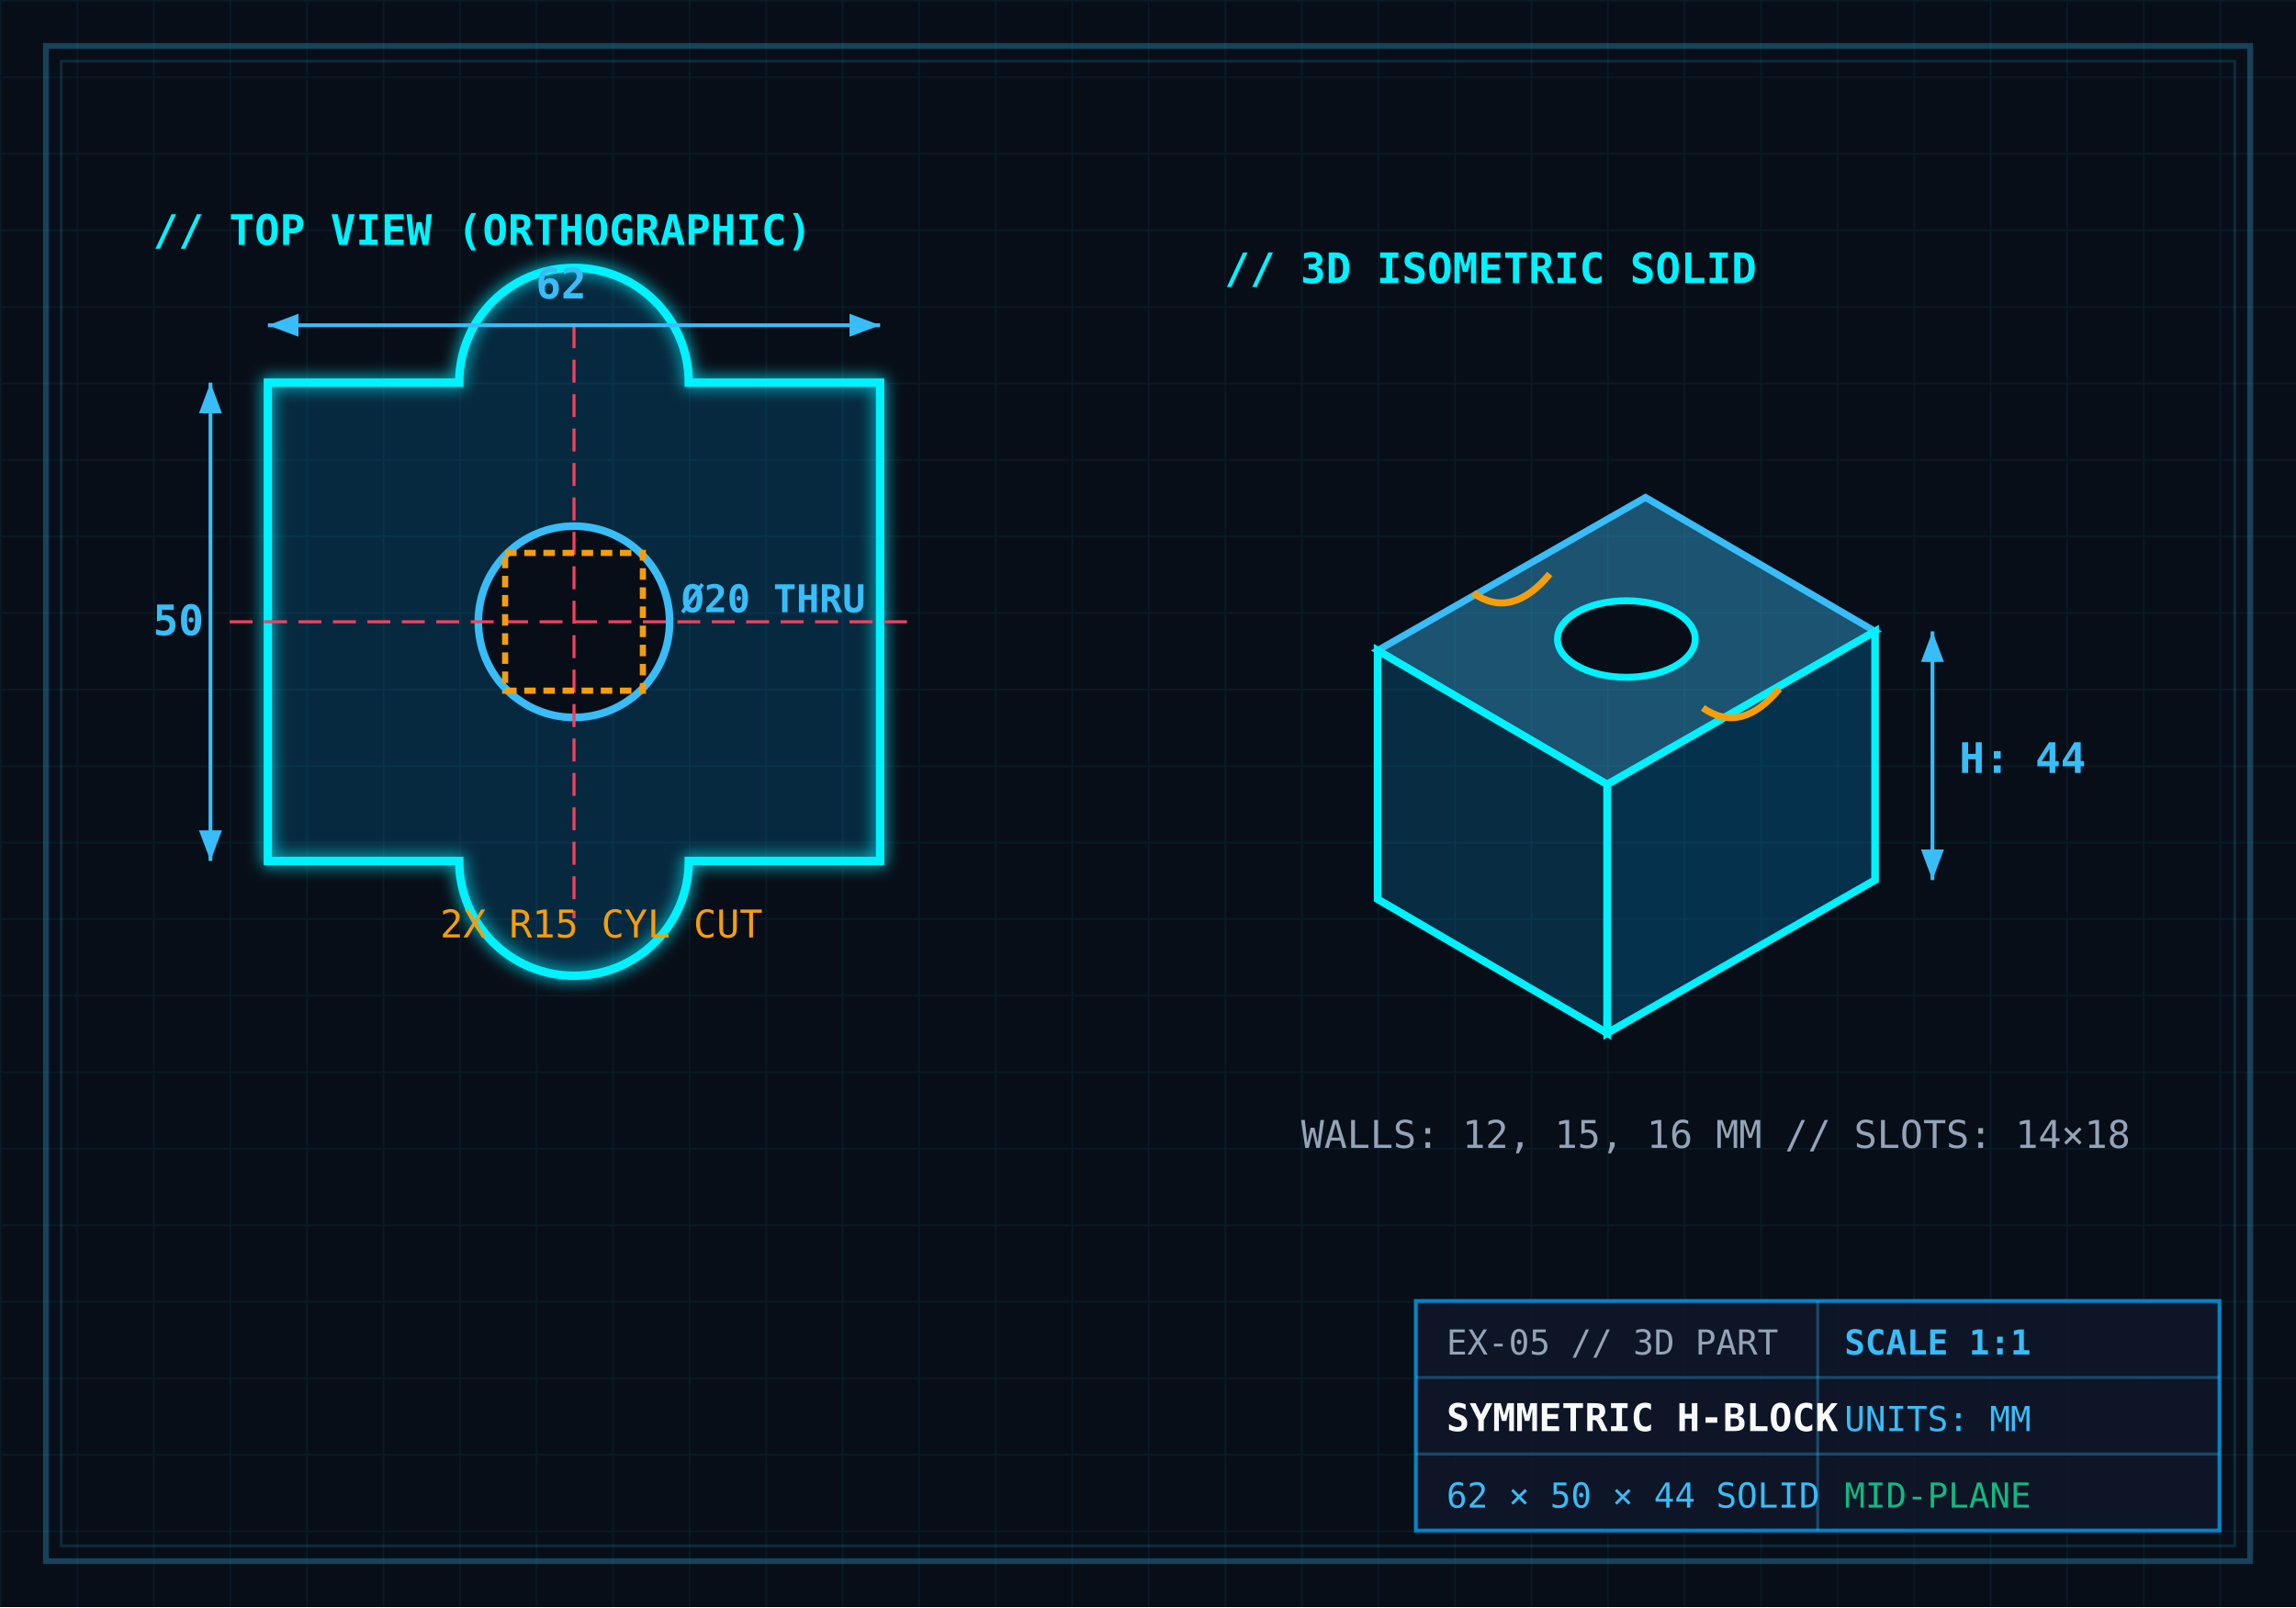
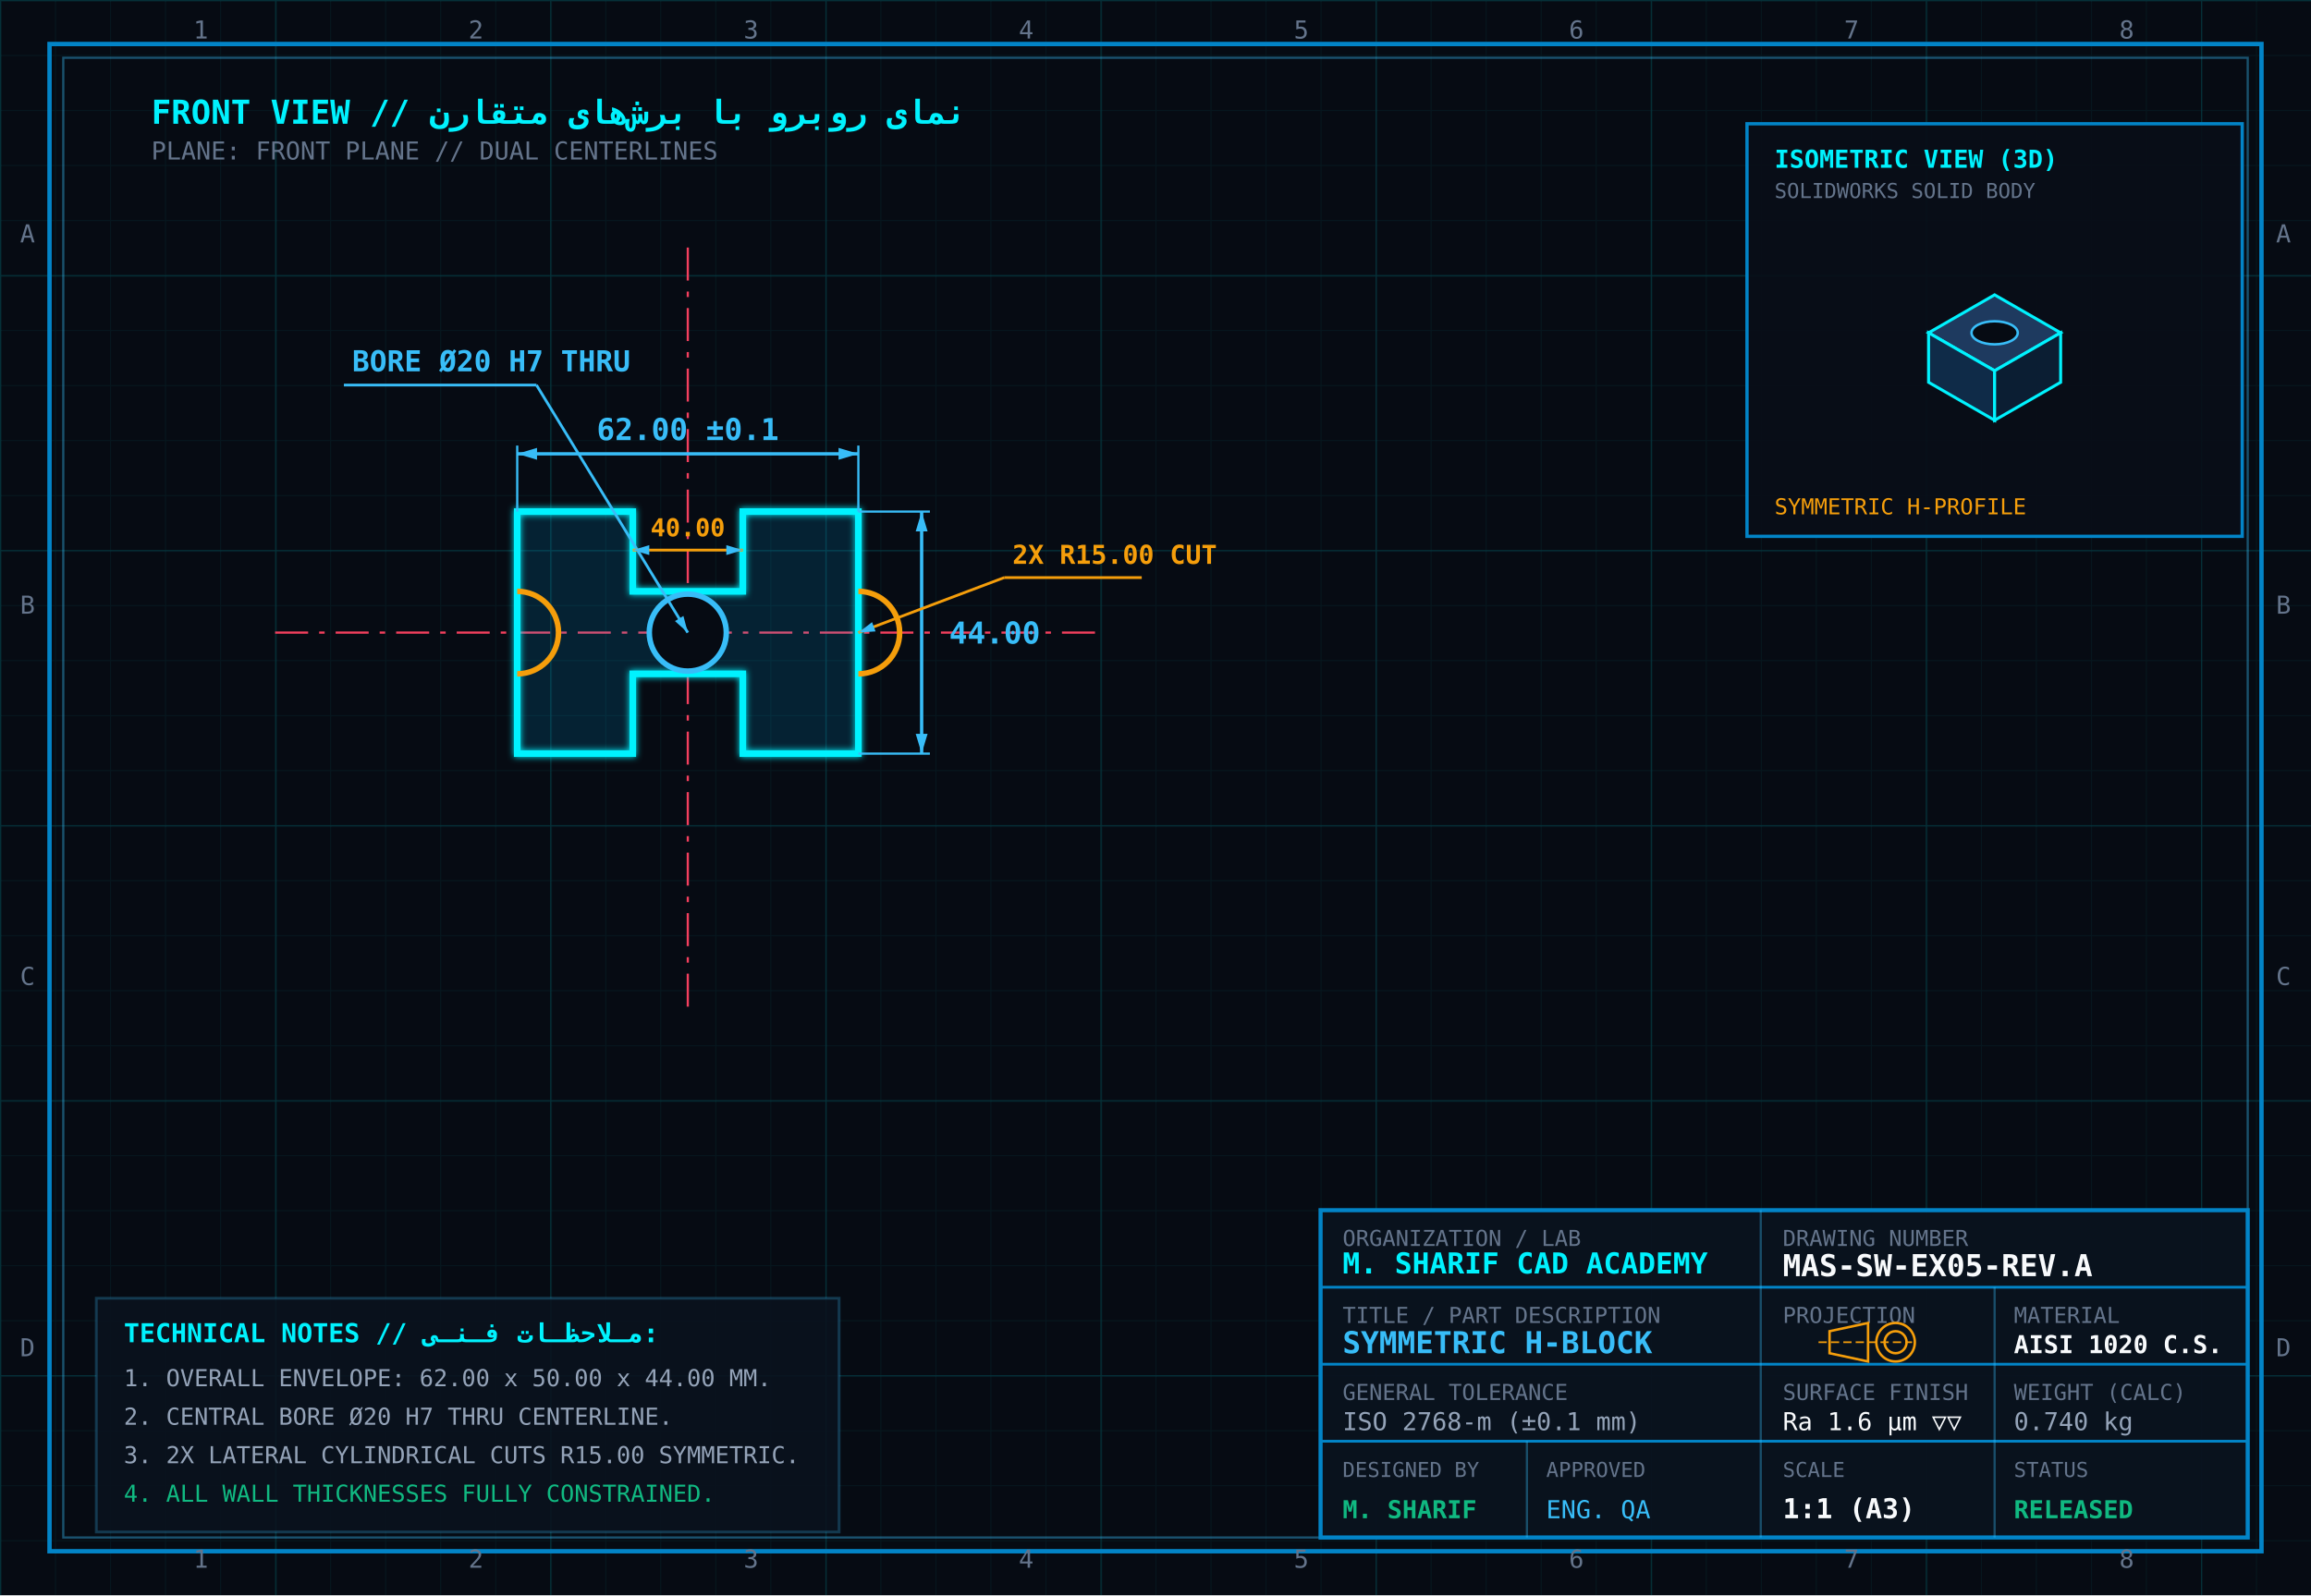
- <svg xmlns="http://www.w3.org/2000/svg" viewBox="0 0 600 420" width="100%" height="100%">
+ <svg xmlns="http://www.w3.org/2000/svg" viewBox="0 0 840 580" width="100%" height="100%">
  <defs>
-     <pattern id="grid5" width="20" height="20" patternUnits="userSpaceOnUse">
-       <path d="M 20 0 L 0 0 0 20" fill="none" stroke="rgba(0, 242, 254, 0.06)" stroke-width="0.8" />
+     <pattern id="cadGrid5" width="20" height="20" patternUnits="userSpaceOnUse">
+       <path d="M 20 0 L 0 0 0 20" fill="none" stroke="rgba(0, 242, 254, 0.05)" stroke-width="0.75" />
    </pattern>
-     <filter id="glow5" x="-20%" y="-20%" width="140%" height="140%">
-       <feGaussianBlur stdDeviation="2" result="blur" />
+     <pattern id="cadGridMajor5" width="100" height="100" patternUnits="userSpaceOnUse">
+       <path d="M 100 0 L 0 0 0 100" fill="none" stroke="rgba(0, 242, 254, 0.12)" stroke-width="1" />
+     </pattern>
+     <marker id="arrEnd5" viewBox="0 0 10 10" refX="10" refY="5" markerWidth="6" markerHeight="6" orient="auto">
+       <path d="M 0 2 L 10 5 L 0 8 Z" fill="#38bdf8" />
+     </marker>
+     <marker id="arrStart5" viewBox="0 0 10 10" refX="0" refY="5" markerWidth="6" markerHeight="6" orient="auto">
+       <path d="M 10 2 L 0 5 L 10 8 Z" fill="#38bdf8" />
+     </marker>
+     <filter id="glow5" x="-10%" y="-10%" width="120%" height="120%">
+       <feGaussianBlur stdDeviation="1.2" result="blur" />
      <feComposite in="SourceGraphic" in2="blur" operator="over" />
    </filter>
  </defs>
-   <rect width="600" height="420" fill="#080e18" />
-   <rect width="600" height="420" fill="url(#grid5)" />
-   <rect x="12" y="12" width="576" height="396" fill="none" stroke="rgba(56, 189, 248, 0.3)" stroke-width="1.5" />
-   <rect x="16" y="16" width="568" height="388" fill="none" stroke="rgba(56, 189, 248, 0.15)" stroke-width="0.8" />
-   <g transform="translate(370, 340)">
-     <rect width="210" height="60" fill="rgba(15, 23, 42, 0.9)" stroke="#0284c7" stroke-width="1" />
-     <line x1="0" y1="20" x2="210" y2="20" stroke="rgba(56, 189, 248, 0.3)" stroke-width="0.8" />
-     <line x1="0" y1="40" x2="210" y2="40" stroke="rgba(56, 189, 248, 0.3)" stroke-width="0.8" />
-     <line x1="105" y1="0" x2="105" y2="60" stroke="rgba(56, 189, 248, 0.3)" stroke-width="0.8" />
-     <text x="8" y="14" fill="#94a3b8" font-family="monospace" font-size="9">EX-05 // 3D PART</text>
-     <text x="112" y="14" fill="#38bdf8" font-family="monospace" font-size="9" font-weight="bold">SCALE 1:1</text>
-     <text x="8" y="34" fill="#f8fafc" font-family="monospace" font-size="10" font-weight="bold">SYMMETRIC H-BLOCK</text>
-     <text x="112" y="34" fill="#38bdf8" font-family="monospace" font-size="9">UNITS: MM</text>
-     <text x="8" y="54" fill="#38bdf8" font-family="monospace" font-size="9">62 × 50 × 44 SOLID</text>
-     <text x="112" y="54" fill="#10b981" font-family="monospace" font-size="9">MID-PLANE</text>
+   <rect width="840" height="580" fill="#060b13" class="cad-bg" />
+   <rect width="840" height="580" fill="url(#cadGrid5)" class="cad-grid" />
+   <rect width="840" height="580" fill="url(#cadGridMajor5)" class="cad-grid-major" />
+   <rect x="18" y="16" width="804" height="548" fill="none" stroke="#0284c7" stroke-width="1.6" />
+   <rect x="23" y="21" width="794" height="538" fill="none" stroke="rgba(56, 189, 248, 0.4)" stroke-width="0.8" />
+   <g fill="#64748b" font-family="monospace" font-size="9" text-anchor="middle">
+     <text x="73" y="14">1</text>
+     <text x="73" y="570">1</text>
+     <text x="173" y="14">2</text>
+     <text x="173" y="570">2</text>
+     <text x="273" y="14">3</text>
+     <text x="273" y="570">3</text>
+     <text x="373" y="14">4</text>
+     <text x="373" y="570">4</text>
+     <text x="473" y="14">5</text>
+     <text x="473" y="570">5</text>
+     <text x="573" y="14">6</text>
+     <text x="573" y="570">6</text>
+     <text x="673" y="14">7</text>
+     <text x="673" y="570">7</text>
+     <text x="773" y="14">8</text>
+     <text x="773" y="570">8</text>
  </g>
-   <g transform="translate(40, 50)">
-     <text x="0" y="14" fill="#00f2fe" font-family="monospace" font-size="11" font-weight="bold">// TOP VIEW (ORTHOGRAPHIC)</text>
-     <path d="M 30 50               L 80 50               A 30 30 0 0 1 140 50               L 190 50               L 190 175               L 140 175               A 30 30 0 0 1 80 175               L 30 175 Z" fill="rgba(14, 165, 233, 0.1)" stroke="#00f2fe" stroke-width="2.2" filter="url(#glow5)" />
-     <circle cx="110" cy="112.5" r="25" fill="#080e18" stroke="#38bdf8" stroke-width="2" />
-     <line x1="20" y1="112.5" x2="200" y2="112.5" stroke="#f43f5e" stroke-width="0.8" stroke-dasharray="6,3" />
-     <line x1="110" y1="35" x2="110" y2="190" stroke="#f43f5e" stroke-width="0.8" stroke-dasharray="6,3" />
-     <rect x="92" y="94.5" width="36" height="36" fill="none" stroke="#f59e0b" stroke-width="1.6" stroke-dasharray="3,2" />
-     <line x1="30" y1="35" x2="190" y2="35" stroke="#38bdf8" stroke-width="1" />
-     <polygon points="30,35 38,32 38,38" fill="#38bdf8" />
-     <polygon points="190,35 182,32 182,38" fill="#38bdf8" />
-     <text x="100" y="28" fill="#38bdf8" font-family="monospace" font-size="11" font-weight="bold">62</text>
-     <line x1="15" y1="50" x2="15" y2="175" stroke="#38bdf8" stroke-width="1" />
-     <polygon points="15,50 12,58 18,58" fill="#38bdf8" />
-     <polygon points="15,175 12,167 18,167" fill="#38bdf8" />
-     <text x="0" y="116" fill="#38bdf8" font-family="monospace" font-size="11" font-weight="bold">50</text>
-     <text x="138" y="110" fill="#38bdf8" font-family="monospace" font-size="10" font-weight="bold">Ø20 THRU</text>
-     <text x="75" y="195" fill="#f59e0b" font-family="monospace" font-size="10">2X R15 CYL CUT</text>
+   <g fill="#64748b" font-family="monospace" font-size="9" text-anchor="middle" dominant-baseline="central">
+     <text x="10" y="85">A</text>
+     <text x="830" y="85">A</text>
+     <text x="10" y="220">B</text>
+     <text x="830" y="220">B</text>
+     <text x="10" y="355">C</text>
+     <text x="830" y="355">C</text>
+     <text x="10" y="490">D</text>
+     <text x="830" y="490">D</text>
  </g>
-   <g transform="translate(320, 60)">
-     <text x="0" y="14" fill="#00f2fe" font-family="monospace" font-size="11" font-weight="bold">// 3D ISOMETRIC SOLID</text>
-     <polygon points="40,110 110,70 170,105 100,145" fill="rgba(56, 189, 248, 0.4)" stroke="#38bdf8" stroke-width="1.8" />
-     <polygon points="40,110 100,145 100,210 40,175" fill="rgba(14, 165, 233, 0.2)" stroke="#00f2fe" stroke-width="2" />
-     <polygon points="100,145 170,105 170,170 100,210" fill="rgba(2, 132, 199, 0.3)" stroke="#00f2fe" stroke-width="2" />
-     <ellipse cx="105" cy="107" rx="18" ry="10" fill="#080e18" stroke="#00f2fe" stroke-width="1.8" />
-     <path d="M 65 95 Q 75 102 85 90" fill="none" stroke="#f59e0b" stroke-width="1.8" />
-     <path d="M 125 125 Q 135 132 145 120" fill="none" stroke="#f59e0b" stroke-width="1.8" />
-     <line x1="185" y1="105" x2="185" y2="170" stroke="#38bdf8" stroke-width="1" />
-     <polygon points="185,105 182,113 188,113" fill="#38bdf8" />
-     <polygon points="185,170 182,162 188,162" fill="#38bdf8" />
-     <text x="192" y="142" fill="#38bdf8" font-family="monospace" font-size="11" font-weight="bold">H: 44</text>
-     <text x="20" y="240" fill="#94a3b8" font-family="monospace" font-size="10">WALLS: 12, 15, 16 MM // SLOTS: 14×18</text>
+   <g transform="translate(480, 440)">
+     <rect width="337" height="119" fill="rgba(10, 18, 30, 0.95)" stroke="#0284c7" stroke-width="1.5" />
+     <line x1="0" y1="28" x2="337" y2="28" stroke="#0284c7" stroke-width="1" />
+     <line x1="0" y1="56" x2="337" y2="56" stroke="#0284c7" stroke-width="1" />
+     <line x1="0" y1="84" x2="337" y2="84" stroke="#0284c7" stroke-width="1" />
+     <line x1="160" y1="0" x2="160" y2="84" stroke="rgba(56, 189, 248, 0.35)" stroke-width="0.8" />
+     <line x1="245" y1="28" x2="245" y2="84" stroke="rgba(56, 189, 248, 0.35)" stroke-width="0.8" />
+     <line x1="75" y1="84" x2="75" y2="119" stroke="rgba(56, 189, 248, 0.35)" stroke-width="0.8" />
+     <line x1="160" y1="84" x2="160" y2="119" stroke="rgba(56, 189, 248, 0.35)" stroke-width="0.8" />
+     <line x1="245" y1="84" x2="245" y2="119" stroke="rgba(56, 189, 248, 0.35)" stroke-width="0.8" />
+     <text x="8" y="13" fill="#64748b" font-family="monospace" font-size="8">ORGANIZATION / LAB</text>
+     <text x="8" y="23" fill="#00f2fe" font-family="monospace" font-size="10.5" font-weight="bold">M. SHARIF CAD ACADEMY</text>
+     <text x="168" y="13" fill="#64748b" font-family="monospace" font-size="8">DRAWING NUMBER</text>
+     <text x="168" y="24" fill="#f8fafc" font-family="monospace" font-size="11" font-weight="bold">MAS-SW-EX05-REV.A</text>
+     <text x="8" y="41" fill="#64748b" font-family="monospace" font-size="8">TITLE / PART DESCRIPTION</text>
+     <text x="8" y="52" fill="#38bdf8" font-family="monospace" font-size="11" font-weight="bold">SYMMETRIC H-BLOCK</text>
+     <text x="168" y="41" fill="#64748b" font-family="monospace" font-size="8">PROJECTION</text>
+     <g transform="translate(185, 48)">
+       <polygon points="0,4 0,-4 14,-7 14,7" fill="none" stroke="#f59e0b" stroke-width="0.9" />
+       <line x1="-4" y1="0" x2="30" y2="0" stroke="#f59e0b" stroke-width="0.6" stroke-dasharray="3,1.5" />
+       <circle cx="24" cy="0" r="4" fill="none" stroke="#f59e0b" stroke-width="0.9" />
+       <circle cx="24" cy="0" r="7" fill="none" stroke="#f59e0b" stroke-width="0.9" />
+     </g>
+     <text x="252" y="41" fill="#64748b" font-family="monospace" font-size="8">MATERIAL</text>
+     <text x="252" y="52" fill="#f8fafc" font-family="monospace" font-size="9" font-weight="bold">AISI 1020 C.S.</text>
+     <text x="8" y="69" fill="#64748b" font-family="monospace" font-size="8">GENERAL TOLERANCE</text>
+     <text x="8" y="80" fill="#94a3b8" font-family="monospace" font-size="9">ISO 2768-m (±0.1 mm)</text>
+     <text x="168" y="69" fill="#64748b" font-family="monospace" font-size="8">SURFACE FINISH</text>
+     <text x="168" y="80" fill="#f8fafc" font-family="monospace" font-size="9">Ra 1.6 µm ▽▽</text>
+     <text x="252" y="69" fill="#64748b" font-family="monospace" font-size="8">WEIGHT (CALC)</text>
+     <text x="252" y="80" fill="#94a3b8" font-family="monospace" font-size="9">0.740 kg</text>
+     <text x="8" y="97" fill="#64748b" font-family="monospace" font-size="7.5">DESIGNED BY</text>
+     <text x="8" y="112" fill="#10b981" font-family="monospace" font-size="9" font-weight="bold">M. SHARIF</text>
+     <text x="82" y="97" fill="#64748b" font-family="monospace" font-size="7.5">APPROVED</text>
+     <text x="82" y="112" fill="#38bdf8" font-family="monospace" font-size="9">ENG. QA</text>
+     <text x="168" y="97" fill="#64748b" font-family="monospace" font-size="7.5">SCALE</text>
+     <text x="168" y="112" fill="#f8fafc" font-family="monospace" font-size="10" font-weight="bold">1:1 (A3)</text>
+     <text x="252" y="97" fill="#64748b" font-family="monospace" font-size="7.5">STATUS</text>
+     <text x="252" y="112" fill="#10b981" font-family="monospace" font-size="9" font-weight="bold">RELEASED</text>
+   </g>
+   <g transform="translate(35, 472)">
+     <rect width="270" height="85" fill="rgba(10, 18, 30, 0.85)" stroke="rgba(56, 189, 248, 0.25)" stroke-width="1" />
+     <text x="10" y="16" fill="#00f2fe" font-family="monospace" font-size="9.5" font-weight="bold">TECHNICAL NOTES // مـلاحظـات فـنـی:</text>
+     <text x="10" y="32" fill="#94a3b8" font-family="monospace" font-size="8.5">1. OVERALL ENVELOPE: 62.00 x 50.00 x 44.00 MM.</text>
+     <text x="10" y="46" fill="#94a3b8" font-family="monospace" font-size="8.5">2. CENTRAL BORE Ø20 H7 THRU CENTERLINE.</text>
+     <text x="10" y="60" fill="#94a3b8" font-family="monospace" font-size="8.5">3. 2X LATERAL CYLINDRICAL CUTS R15.00 SYMMETRIC.</text>
+     <text x="10" y="74" fill="#10b981" font-family="monospace" font-size="8.5">4. ALL WALL THICKNESSES FULLY CONSTRAINED.</text>
+   </g>
+   <g transform="translate(635, 45)">
+     <rect width="180" height="150" fill="rgba(8, 14, 24, 0.9)" stroke="#0284c7" stroke-width="1.2" />
+     <text x="10" y="16" fill="#00f2fe" font-family="monospace" font-size="9" font-weight="bold">ISOMETRIC VIEW (3D)</text>
+     <text x="10" y="27" fill="#64748b" font-family="monospace" font-size="7.5">SOLIDWORKS SOLID BODY</text>
+     <g transform="translate(90, 85) scale(0.6)">
+       <polygon points="-40,-15 0,-38 40,-15 0,8" fill="#1e3a5f" stroke="#00f2fe" stroke-width="1.8" />
+       <polygon points="-40,-15 0,8 0,38 -40,15" fill="#0f2b48" stroke="#00f2fe" stroke-width="1.8" />
+       <polygon points="0,8 40,-15 40,15 0,38" fill="#0b1e33" stroke="#00f2fe" stroke-width="1.8" />
+       <ellipse cx="0" cy="-15" rx="14" ry="7" fill="#060b13" stroke="#38bdf8" stroke-width="1.5" />
+     </g>
+     <text x="10" y="142" fill="#f59e0b" font-family="monospace" font-size="8">SYMMETRIC H-PROFILE</text>
+   </g>
+   <g transform="translate(250, 230)">
+     <text x="-195" y="-185" fill="#00f2fe" font-family="monospace" font-size="12" font-weight="bold">FRONT VIEW // نمای روبرو با برش‌های متقارن</text>
+     <text x="-195" y="-172" fill="#64748b" font-family="monospace" font-size="9">PLANE: FRONT PLANE // DUAL CENTERLINES</text>
+     <line x1="-150" y1="0" x2="150" y2="0" stroke="#f43f5e" stroke-width="0.8" stroke-dasharray="12,4,2,4" />
+     <line x1="0" y1="-140" x2="0" y2="140" stroke="#f43f5e" stroke-width="0.8" stroke-dasharray="12,4,2,4" />
+     <path d="M -62 -44               L -20 -44               L -20 -15               L 20 -15               L 20 -44               L 62 -44               L 62 44               L 20 44               L 20 15               L -20 15               L -20 44               L -62 44 Z" fill="rgba(14, 165, 233, 0.08)" stroke="#00f2fe" stroke-width="2.4" filter="url(#glow5)" />
+     <circle cx="0" cy="0" r="14" fill="#060b13" stroke="#38bdf8" stroke-width="2" />
+     <path d="M -62 -15 A 15 15 0 0 1 -62 15" fill="none" stroke="#f59e0b" stroke-width="2" />
+     <path d="M 62 -15 A 15 15 0 0 1 62 15" fill="none" stroke="#f59e0b" stroke-width="2" />
+     <line x1="-62" y1="-65" x2="62" y2="-65" stroke="#38bdf8" stroke-width="1.2" marker-start="url(#arrStart5)" marker-end="url(#arrEnd5)" />
+     <line x1="-62" y1="-44" x2="-62" y2="-68" stroke="#38bdf8" stroke-width="0.8" />
+     <line x1="62" y1="-44" x2="62" y2="-68" stroke="#38bdf8" stroke-width="0.8" />
+     <text x="0" y="-70" fill="#38bdf8" font-family="monospace" font-size="11" font-weight="bold" text-anchor="middle">62.00 ±0.1</text>
+     <line x1="85" y1="-44" x2="85" y2="44" stroke="#38bdf8" stroke-width="1.2" marker-start="url(#arrStart5)" marker-end="url(#arrEnd5)" />
+     <line x1="62" y1="-44" x2="88" y2="-44" stroke="#38bdf8" stroke-width="0.8" />
+     <line x1="62" y1="44" x2="88" y2="44" stroke="#38bdf8" stroke-width="0.8" />
+     <text x="95" y="4" fill="#38bdf8" font-family="monospace" font-size="11" font-weight="bold">44.00</text>
+     <line x1="0" y1="0" x2="-55" y2="-90" stroke="#38bdf8" stroke-width="1" marker-start="url(#arrStart5)" />
+     <line x1="-55" y1="-90" x2="-125" y2="-90" stroke="#38bdf8" stroke-width="1" />
+     <text x="-122" y="-95" fill="#38bdf8" font-family="monospace" font-size="10.5" font-weight="bold">BORE Ø20 H7 THRU</text>
+     <line x1="62" y1="0" x2="115" y2="-20" stroke="#f59e0b" stroke-width="1" marker-start="url(#arrStart5)" />
+     <line x1="115" y1="-20" x2="165" y2="-20" stroke="#f59e0b" stroke-width="1" />
+     <text x="118" y="-25" fill="#f59e0b" font-family="monospace" font-size="9.5" font-weight="bold">2X R15.00 CUT</text>
+     <line x1="-20" y1="-30" x2="20" y2="-30" stroke="#f59e0b" stroke-width="1" marker-start="url(#arrStart5)" marker-end="url(#arrEnd5)" />
+     <text x="0" y="-35" fill="#f59e0b" font-family="monospace" font-size="9" font-weight="bold" text-anchor="middle">40.00</text>
  </g>
</svg>
